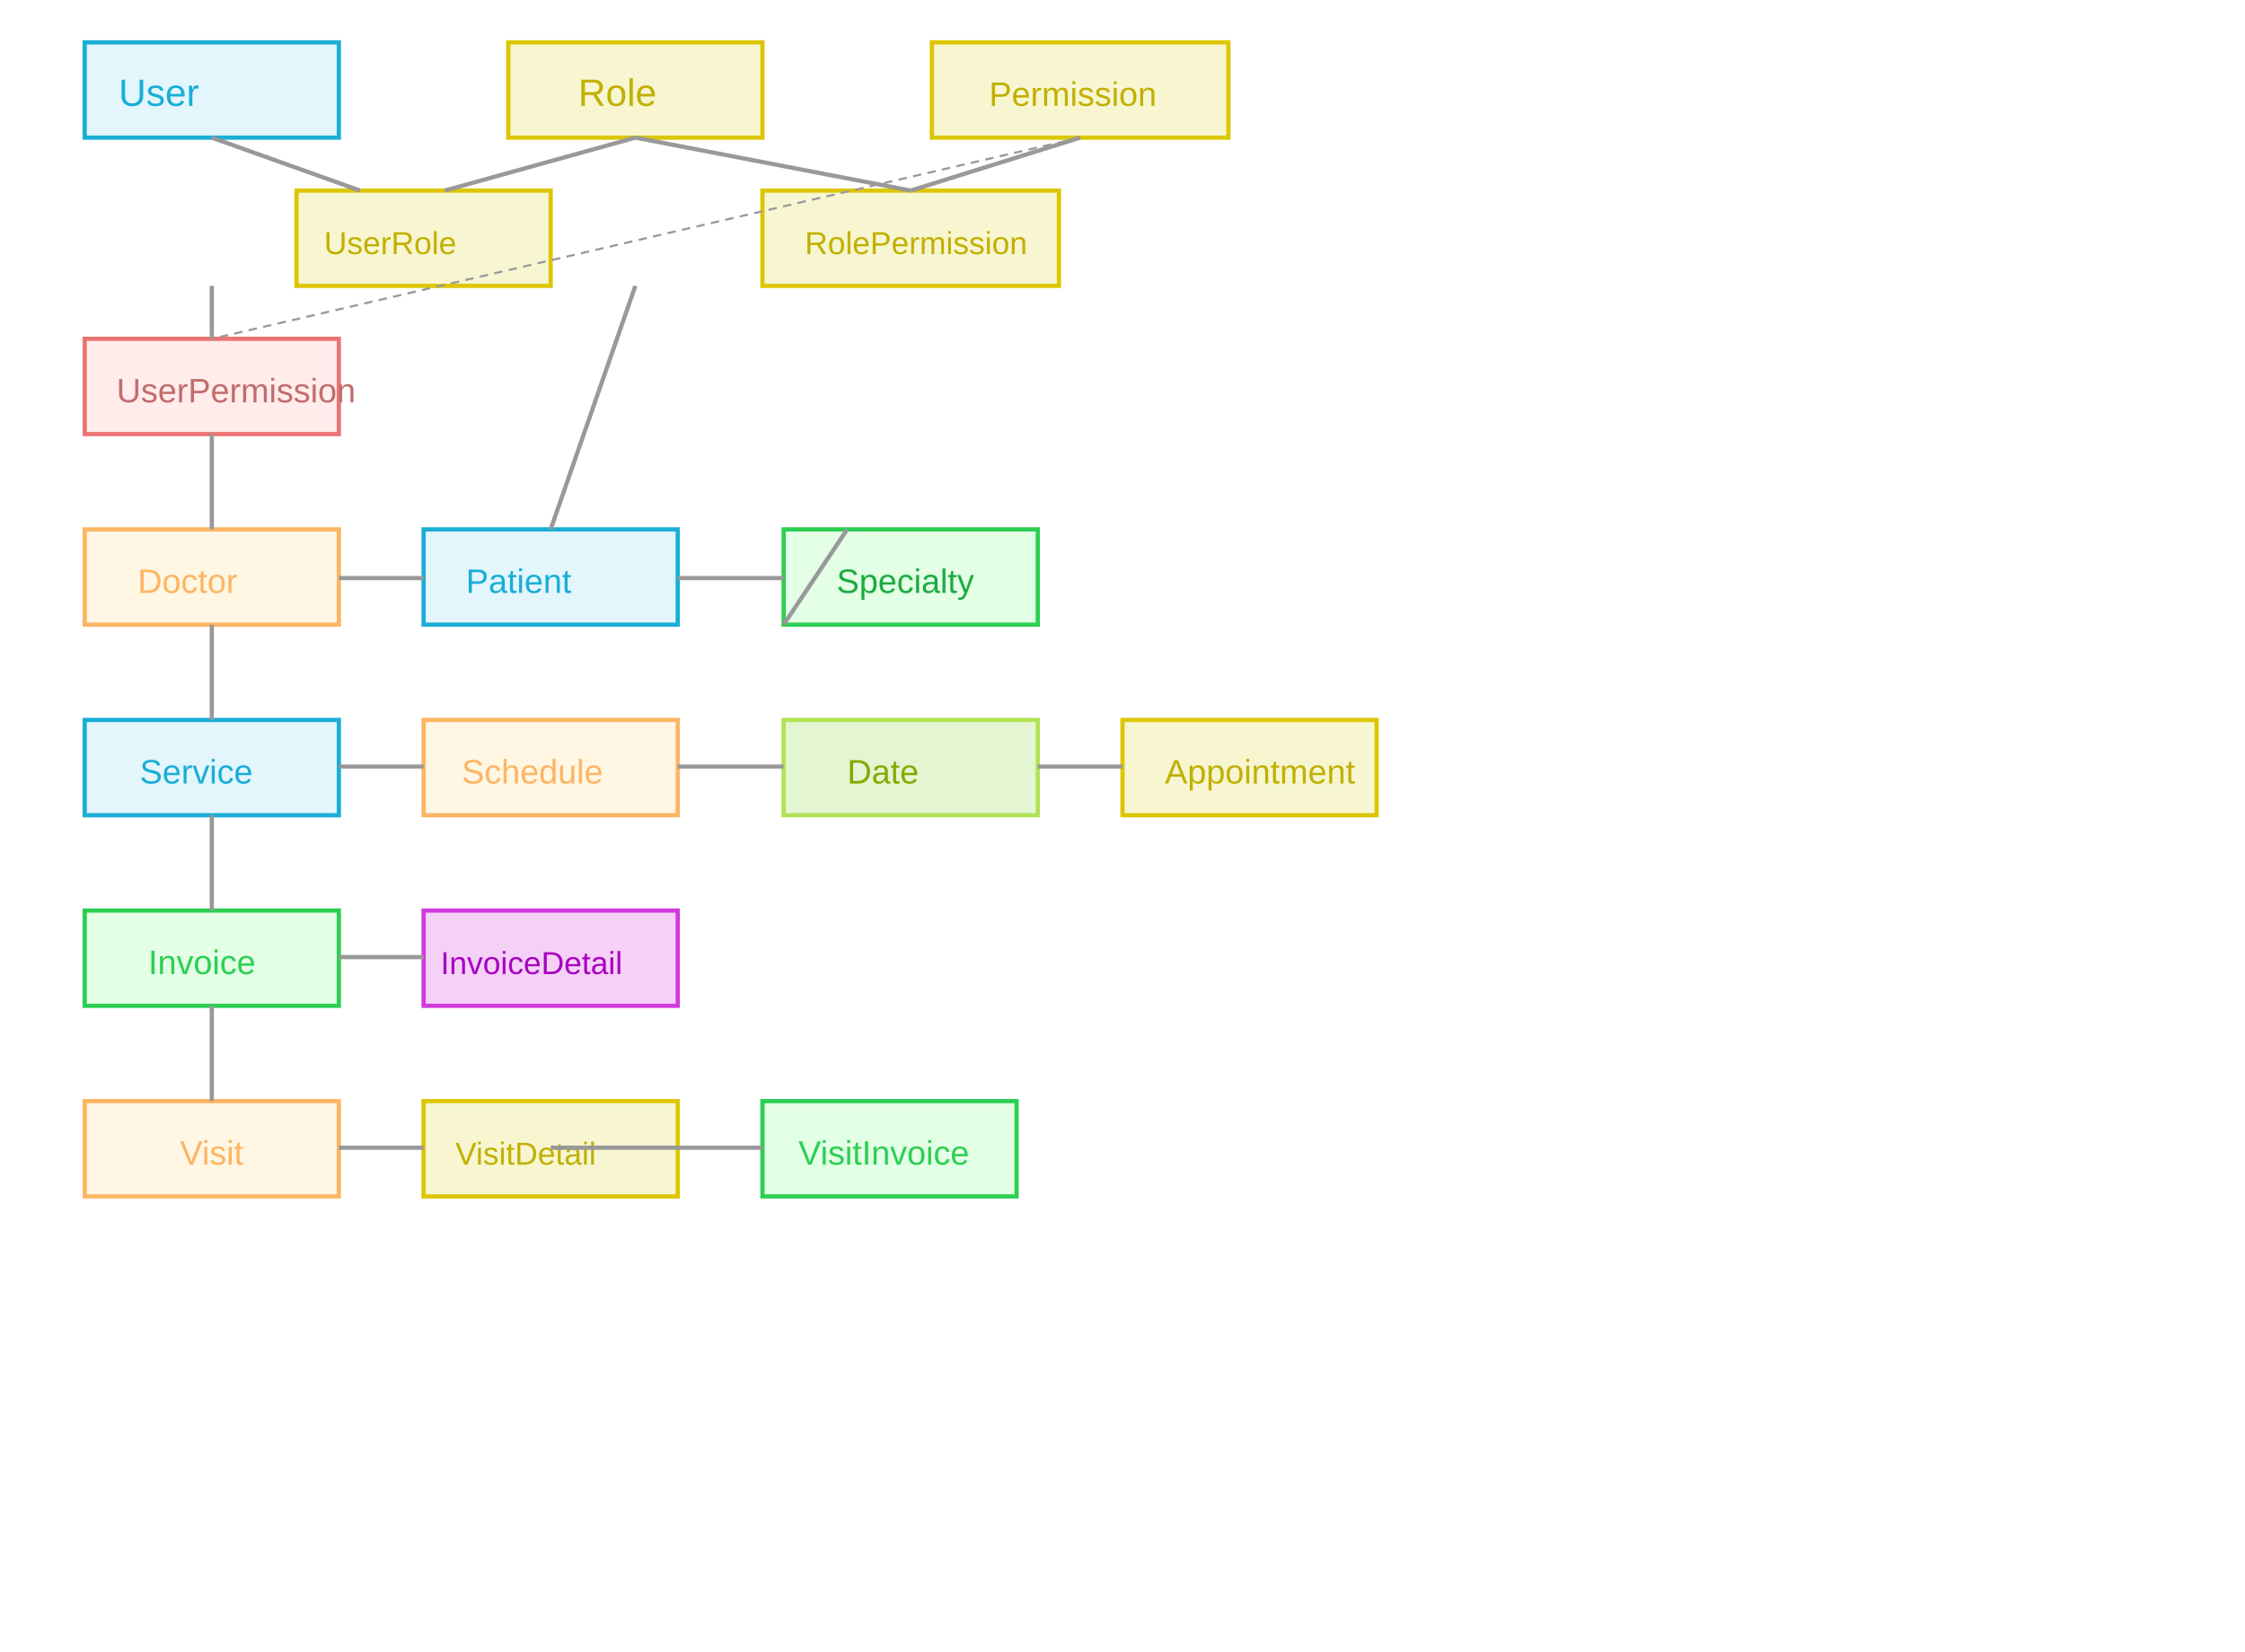
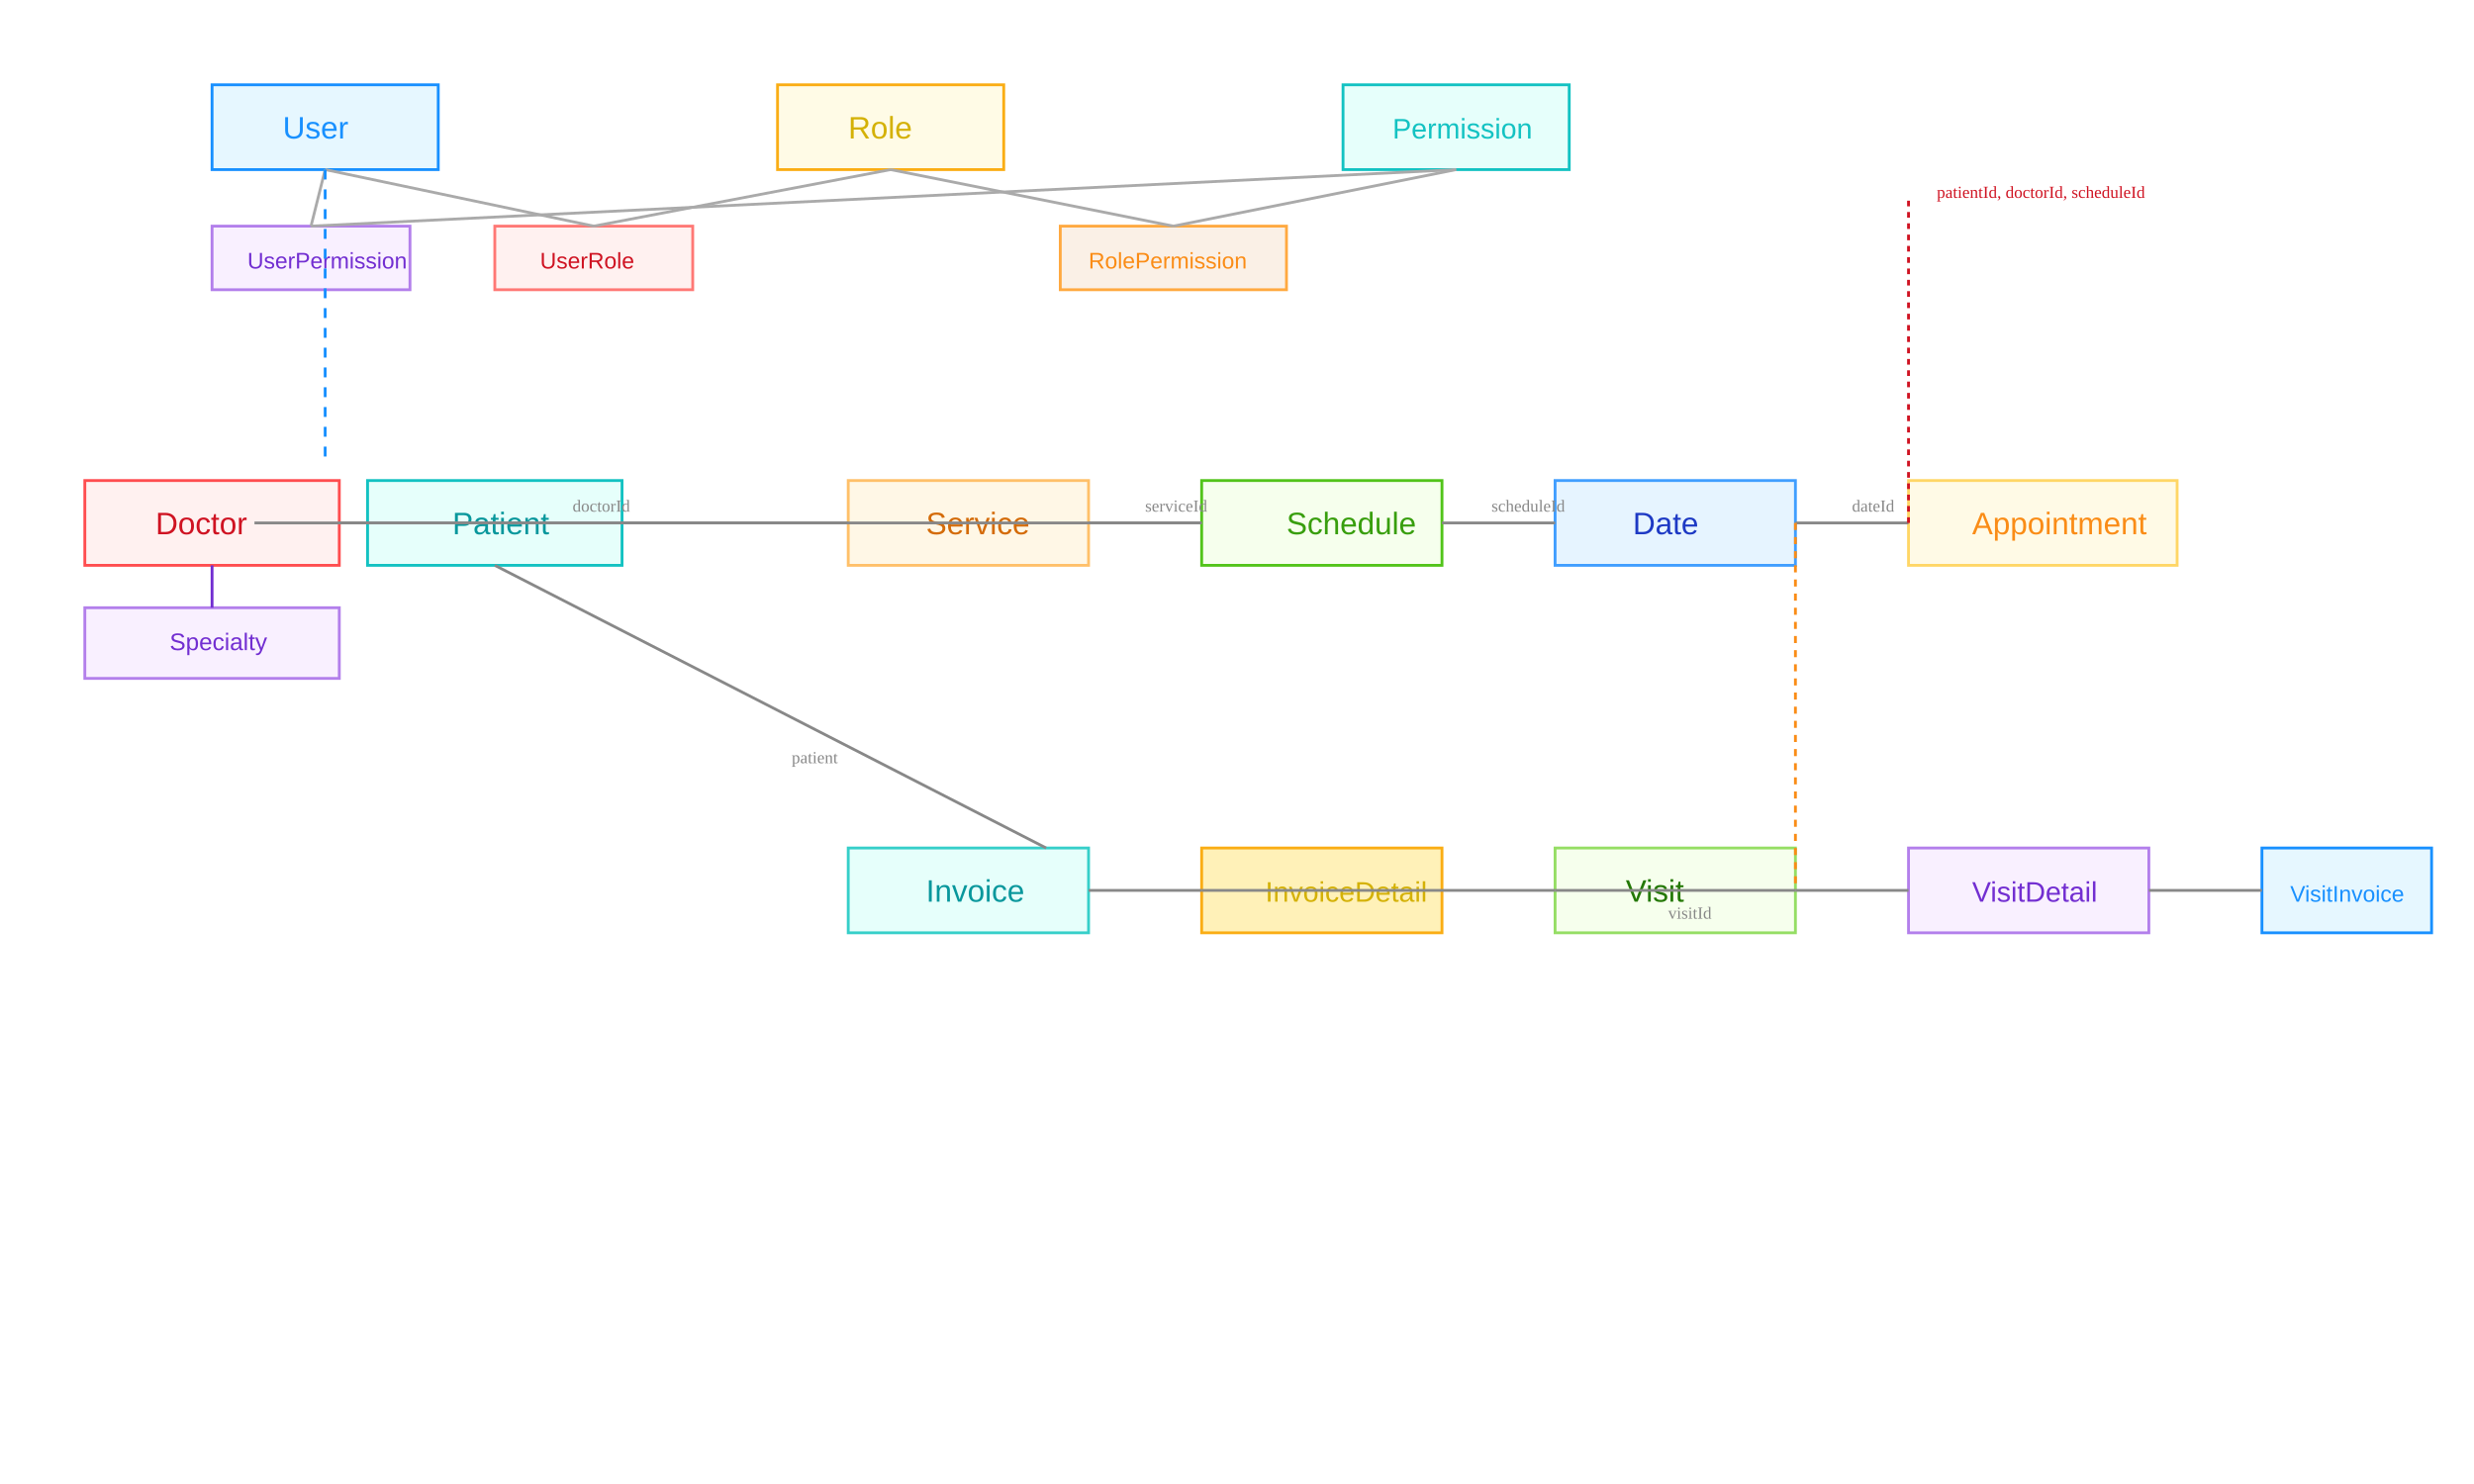
- <svg xmlns="http://www.w3.org/2000/svg" width="1060" height="780" viewBox="0 0 1060 780" fill="none">
-   <rect x="40" y="20" width="120" height="45" fill="#E3F6FC" stroke="#19AED6" stroke-width="2" />
-   <text x="56" y="50" font-size="18" fill="#19AED6" font-family="Arial">User</text>
-   <rect x="240" y="20" width="120" height="45" fill="#F7F6D1" stroke="#DDC600" stroke-width="2" />
-   <text x="273" y="50" font-size="18" fill="#C1B000" font-family="Arial">Role</text>
-   <rect x="140" y="90" width="120" height="45" fill="#F7F6D1" stroke="#DDC600" stroke-width="2" />
-   <text x="153" y="120" font-size="15" fill="#C1B000" font-family="Arial">UserRole</text>
-   <line x1="100" y1="65" x2="170" y2="90" stroke="#999" stroke-width="2" />
-   <line x1="300" y1="65" x2="210" y2="90" stroke="#999" stroke-width="2" />
-   <rect x="440" y="20" width="140" height="45" fill="#F7F6D1" stroke="#DDC600" stroke-width="2" />
-   <text x="467" y="50" font-size="16" fill="#C1B000" font-family="Arial">Permission</text>
-   <rect x="360" y="90" width="140" height="45" fill="#F7F6D1" stroke="#DDC600" stroke-width="2" />
-   <text x="380" y="120" font-size="15" fill="#C1B000" font-family="Arial">RolePermission</text>
-   <line x1="300" y1="65" x2="430" y2="90" stroke="#999" stroke-width="2" />
-   <line x1="510" y1="65" x2="430" y2="90" stroke="#999" stroke-width="2" />
-   <rect x="40" y="160" width="120" height="45" fill="#FFECEB" stroke="#EC7373" stroke-width="2" />
-   <text x="55" y="190" font-size="16" fill="#C26C6C" font-family="Arial">UserPermission</text>
-   <line x1="100" y1="135" x2="100" y2="160" stroke="#999" stroke-width="2" />
-   <line x1="510" y1="65" x2="100" y2="160" stroke="#999" stroke-width="1" stroke-dasharray="4 3" />
-   <rect x="40" y="250" width="120" height="45" fill="#FFF6E3" stroke="#FDB563" stroke-width="2" />
-   <text x="65" y="280" font-size="16" fill="#FDB563" font-family="Arial">Doctor</text>
-   <rect x="200" y="250" width="120" height="45" fill="#E3F6FC" stroke="#19AED6" stroke-width="2" />
-   <text x="220" y="280" font-size="16" fill="#19AED6" font-family="Arial">Patient</text>
-   <rect x="370" y="250" width="120" height="45" fill="#E3FFE6" stroke="#2CCF52" stroke-width="2" />
-   <text x="395" y="280" font-size="16" fill="#1EAB41" font-family="Arial">Specialty</text>
-   <line x1="100" y1="205" x2="100" y2="250" stroke="#999" stroke-width="2" />
-   <line x1="300" y1="135" x2="260" y2="250" stroke="#999" stroke-width="2" />
-   <line x1="400" y1="250" x2="370" y2="295" stroke="#999" stroke-width="2" />
-   <line x1="160" y1="273" x2="200" y2="273" stroke="#999" stroke-width="2" />
-   <line x1="320" y1="273" x2="370" y2="273" stroke="#999" stroke-width="2" />
-   <rect x="40" y="340" width="120" height="45" fill="#E3F6FC" stroke="#19AED6" stroke-width="2" />
-   <text x="66" y="370" font-size="16" fill="#19AED6" font-family="Arial">Service</text>
-   <rect x="200" y="340" width="120" height="45" fill="#FFF6E3" stroke="#FDB563" stroke-width="2" />
-   <text x="218" y="370" font-size="16" fill="#FDB563" font-family="Arial">Schedule</text>
-   <rect x="370" y="340" width="120" height="45" fill="#E3F6D1" stroke="#B2E256" stroke-width="2" />
-   <text x="400" y="370" font-size="16" fill="#85A900" font-family="Arial">Date</text>
-   <rect x="530" y="340" width="120" height="45" fill="#F7F6D1" stroke="#DDC600" stroke-width="2" />
-   <text x="550" y="370" font-size="16" fill="#C1B000" font-family="Arial">Appointment</text>
-   <line x1="100" y1="295" x2="100" y2="340" stroke="#999" stroke-width="2" />
-   <line x1="160" y1="362" x2="200" y2="362" stroke="#999" stroke-width="2" />
-   <line x1="320" y1="362" x2="370" y2="362" stroke="#999" stroke-width="2" />
-   <line x1="490" y1="362" x2="530" y2="362" stroke="#999" stroke-width="2" />
-   <rect x="40" y="430" width="120" height="45" fill="#E3FFE6" stroke="#2CCF52" stroke-width="2" />
-   <text x="70" y="460" font-size="16" fill="#2CCF52" font-family="Arial">Invoice</text>
-   <rect x="200" y="430" width="120" height="45" fill="#F6D1F7" stroke="#D03BDD" stroke-width="2" />
-   <text x="208" y="460" font-size="15" fill="#A700C1" font-family="Arial">InvoiceDetail</text>
-   <line x1="100" y1="385" x2="100" y2="430" stroke="#999" stroke-width="2" />
-   <line x1="160" y1="452" x2="200" y2="452" stroke="#999" stroke-width="2" />
-   <rect x="40" y="520" width="120" height="45" fill="#FFF6E3" stroke="#FDB563" stroke-width="2" />
-   <text x="85" y="550" font-size="16" fill="#FDB563" font-family="Arial">Visit</text>
-   <rect x="200" y="520" width="120" height="45" fill="#F7F6D1" stroke="#DDC600" stroke-width="2" />
-   <text x="215" y="550" font-size="15" fill="#C1B000" font-family="Arial">VisitDetail</text>
-   <rect x="360" y="520" width="120" height="45" fill="#E3FFE6" stroke="#2CCF52" stroke-width="2" />
-   <text x="377" y="550" font-size="16" fill="#2CCF52" font-family="Arial">VisitInvoice</text>
-   <line x1="100" y1="475" x2="100" y2="520" stroke="#999" stroke-width="2" />
-   <line x1="160" y1="542" x2="200" y2="542" stroke="#999" stroke-width="2" />
-   <line x1="260" y1="542" x2="360" y2="542" stroke="#999" stroke-width="2" />
+ <svg xmlns="http://www.w3.org/2000/svg" width="1750" height="1050" viewBox="0 0 1750 1050" fill="none">
+   <rect x="150" y="60" width="160" height="60" fill="#E6F7FF" stroke="#1890FF" stroke-width="2" />
+   <text x="200" y="98" font-size="22" font-family="Arial" fill="#1890FF">User</text>
+   <rect x="550" y="60" width="160" height="60" fill="#FFFBE6" stroke="#FAAD14" stroke-width="2" />
+   <text x="600" y="98" font-size="22" font-family="Arial" fill="#D4B106">Role</text>
+   <rect x="950" y="60" width="160" height="60" fill="#E6FFFB" stroke="#13C2C2" stroke-width="2" />
+   <text x="985" y="98" font-size="20" font-family="Arial" fill="#13C2C2">Permission</text>
+   <rect x="350" y="160" width="140" height="45" fill="#FFF1F0" stroke="#FF7875" stroke-width="2" />
+   <text x="382" y="190" font-size="16" font-family="Arial" fill="#CF1322">UserRole</text>
+   <line x1="230" y1="120" x2="420" y2="160" stroke="#AAA" stroke-width="2" />
+   <line x1="630" y1="120" x2="420" y2="160" stroke="#AAA" stroke-width="2" />
+   <rect x="750" y="160" width="160" height="45" fill="#FAF0E6" stroke="#FFA940" stroke-width="2" />
+   <text x="770" y="190" font-size="16" font-family="Arial" fill="#FA8C16">RolePermission</text>
+   <line x1="630" y1="120" x2="830" y2="160" stroke="#AAA" stroke-width="2" />
+   <line x1="1030" y1="120" x2="830" y2="160" stroke="#AAA" stroke-width="2" />
+   <rect x="150" y="160" width="140" height="45" fill="#F9F0FF" stroke="#B37FEB" stroke-width="2" />
+   <text x="175" y="190" font-size="16" font-family="Arial" fill="#722ED1">UserPermission</text>
+   <line x1="230" y1="120" x2="220" y2="160" stroke="#AAA" stroke-width="2" />
+   <line x1="1030" y1="120" x2="220" y2="160" stroke="#AAA" stroke-width="2" />
+   <line x1="230" y1="120" x2="230" y2="325" stroke="#1890FF" stroke-width="2" stroke-dasharray="7 7" />
+   <rect x="60" y="340" width="180" height="60" fill="#FFF1F0" stroke="#FF4D4F" stroke-width="2" />
+   <text x="110" y="378" font-size="22" font-family="Arial" fill="#CF1322">Doctor</text>
+   <rect x="260" y="340" width="180" height="60" fill="#E6FFFB" stroke="#13C2C2" stroke-width="2" />
+   <text x="320" y="378" font-size="22" font-family="Arial" fill="#08979C">Patient</text>
+   <rect x="60" y="430" width="180" height="50" fill="#F9F0FF" stroke="#B37FEB" stroke-width="2" />
+   <text x="120" y="460" font-size="17" font-family="Arial" fill="#722ED1">Specialty</text>
+   <line x1="150" y1="400" x2="150" y2="430" stroke="#722ED1" stroke-width="2" />
+   <rect x="600" y="340" width="170" height="60" fill="#FFF7E6" stroke="#FFC069" stroke-width="2" />
+   <text x="655" y="378" font-size="22" font-family="Arial" fill="#D46B08">Service</text>
+   <rect x="850" y="340" width="170" height="60" fill="#F6FFED" stroke="#52C41A" stroke-width="2" />
+   <text x="910" y="378" font-size="22" font-family="Arial" fill="#389E0D">Schedule</text>
+   <rect x="1100" y="340" width="170" height="60" fill="#E6F4FF" stroke="#409EFF" stroke-width="2" />
+   <text x="1155" y="378" font-size="22" font-family="Arial" fill="#1D39C4">Date</text>
+   <rect x="1350" y="340" width="190" height="60" fill="#FFFAE6" stroke="#FFD666" stroke-width="2" />
+   <text x="1395" y="378" font-size="22" font-family="Arial" fill="#FA8C16">Appointment</text>
+   <line x1="240" y1="370" x2="600" y2="370" stroke="#888" stroke-width="2" />
+   <line x1="180" y1="370" x2="850" y2="370" stroke="#888" stroke-width="2" />
+   <text x="405" y="362" font-size="12" fill="#888">doctorId</text>
+   <line x1="770" y1="370" x2="850" y2="370" stroke="#888" stroke-width="2" />
+   <text x="810" y="362" font-size="12" fill="#888">serviceId</text>
+   <line x1="1020" y1="370" x2="1100" y2="370" stroke="#888" stroke-width="2" />
+   <text x="1055" y="362" font-size="12" fill="#888">scheduleId</text>
+   <line x1="1270" y1="370" x2="1350" y2="370" stroke="#888" stroke-width="2" />
+   <text x="1310" y="362" font-size="12" fill="#888">dateId</text>
+   <line x1="1760" y1="370" x2="1760" y2="210" stroke="#13C2C2" stroke-width="2" stroke-dasharray="4 4" />
+   <line x1="1350" y1="370" x2="1350" y2="140" stroke="#CF1322" stroke-width="2" stroke-dasharray="4 4" />
+   <text x="1370" y="140" font-size="12" fill="#CF1322">patientId, doctorId, scheduleId</text>
+   <rect x="600" y="600" width="170" height="60" fill="#E6FFFB" stroke="#36CFC9" stroke-width="2" />
+   <text x="655" y="638" font-size="22" font-family="Arial" fill="#08979C">Invoice</text>
+   <rect x="850" y="600" width="170" height="60" fill="#FFF1B8" stroke="#FAAD14" stroke-width="2" />
+   <text x="895" y="638" font-size="20" font-family="Arial" fill="#D4B106">InvoiceDetail</text>
+   <line x1="770" y1="630" x2="850" y2="630" stroke="#888" stroke-width="2" />
+   <rect x="1100" y="600" width="170" height="60" fill="#F6FFED" stroke="#95DE64" stroke-width="2" />
+   <text x="1150" y="638" font-size="22" font-family="Arial" fill="#237804">Visit</text>
+   <rect x="1350" y="600" width="170" height="60" fill="#F9F0FF" stroke="#B37FEB" stroke-width="2" />
+   <text x="1395" y="638" font-size="20" font-family="Arial" fill="#722ED1">VisitDetail</text>
+   <line x1="1270" y1="630" x2="1350" y2="630" stroke="#888" stroke-width="2" />
+   <line x1="1270" y1="370" x2="1270" y2="630" stroke="#FA8C16" stroke-width="2" stroke-dasharray="5 5" />
+   <rect x="1600" y="600" width="120" height="60" fill="#E6F7FF" stroke="#1890FF" stroke-width="2" />
+   <text x="1620" y="638" font-size="16" font-family="Arial" fill="#1890FF">VisitInvoice</text>
+   <line x1="1520" y1="630" x2="1600" y2="630" stroke="#888" stroke-width="2" />
+   <line x1="1270" y1="630" x2="1100" y2="630" stroke="#888" stroke-width="2" />
+   <text x="1180" y="650" font-size="12" fill="#888">visitId</text>
+   <line x1="1100" y1="630" x2="850" y2="630" stroke="#888" stroke-width="2" />
+   <line x1="740" y1="600" x2="350" y2="400" stroke="#888" stroke-width="2" />
+   <text x="560" y="540" font-size="12" fill="#888">patient</text>
</svg>
